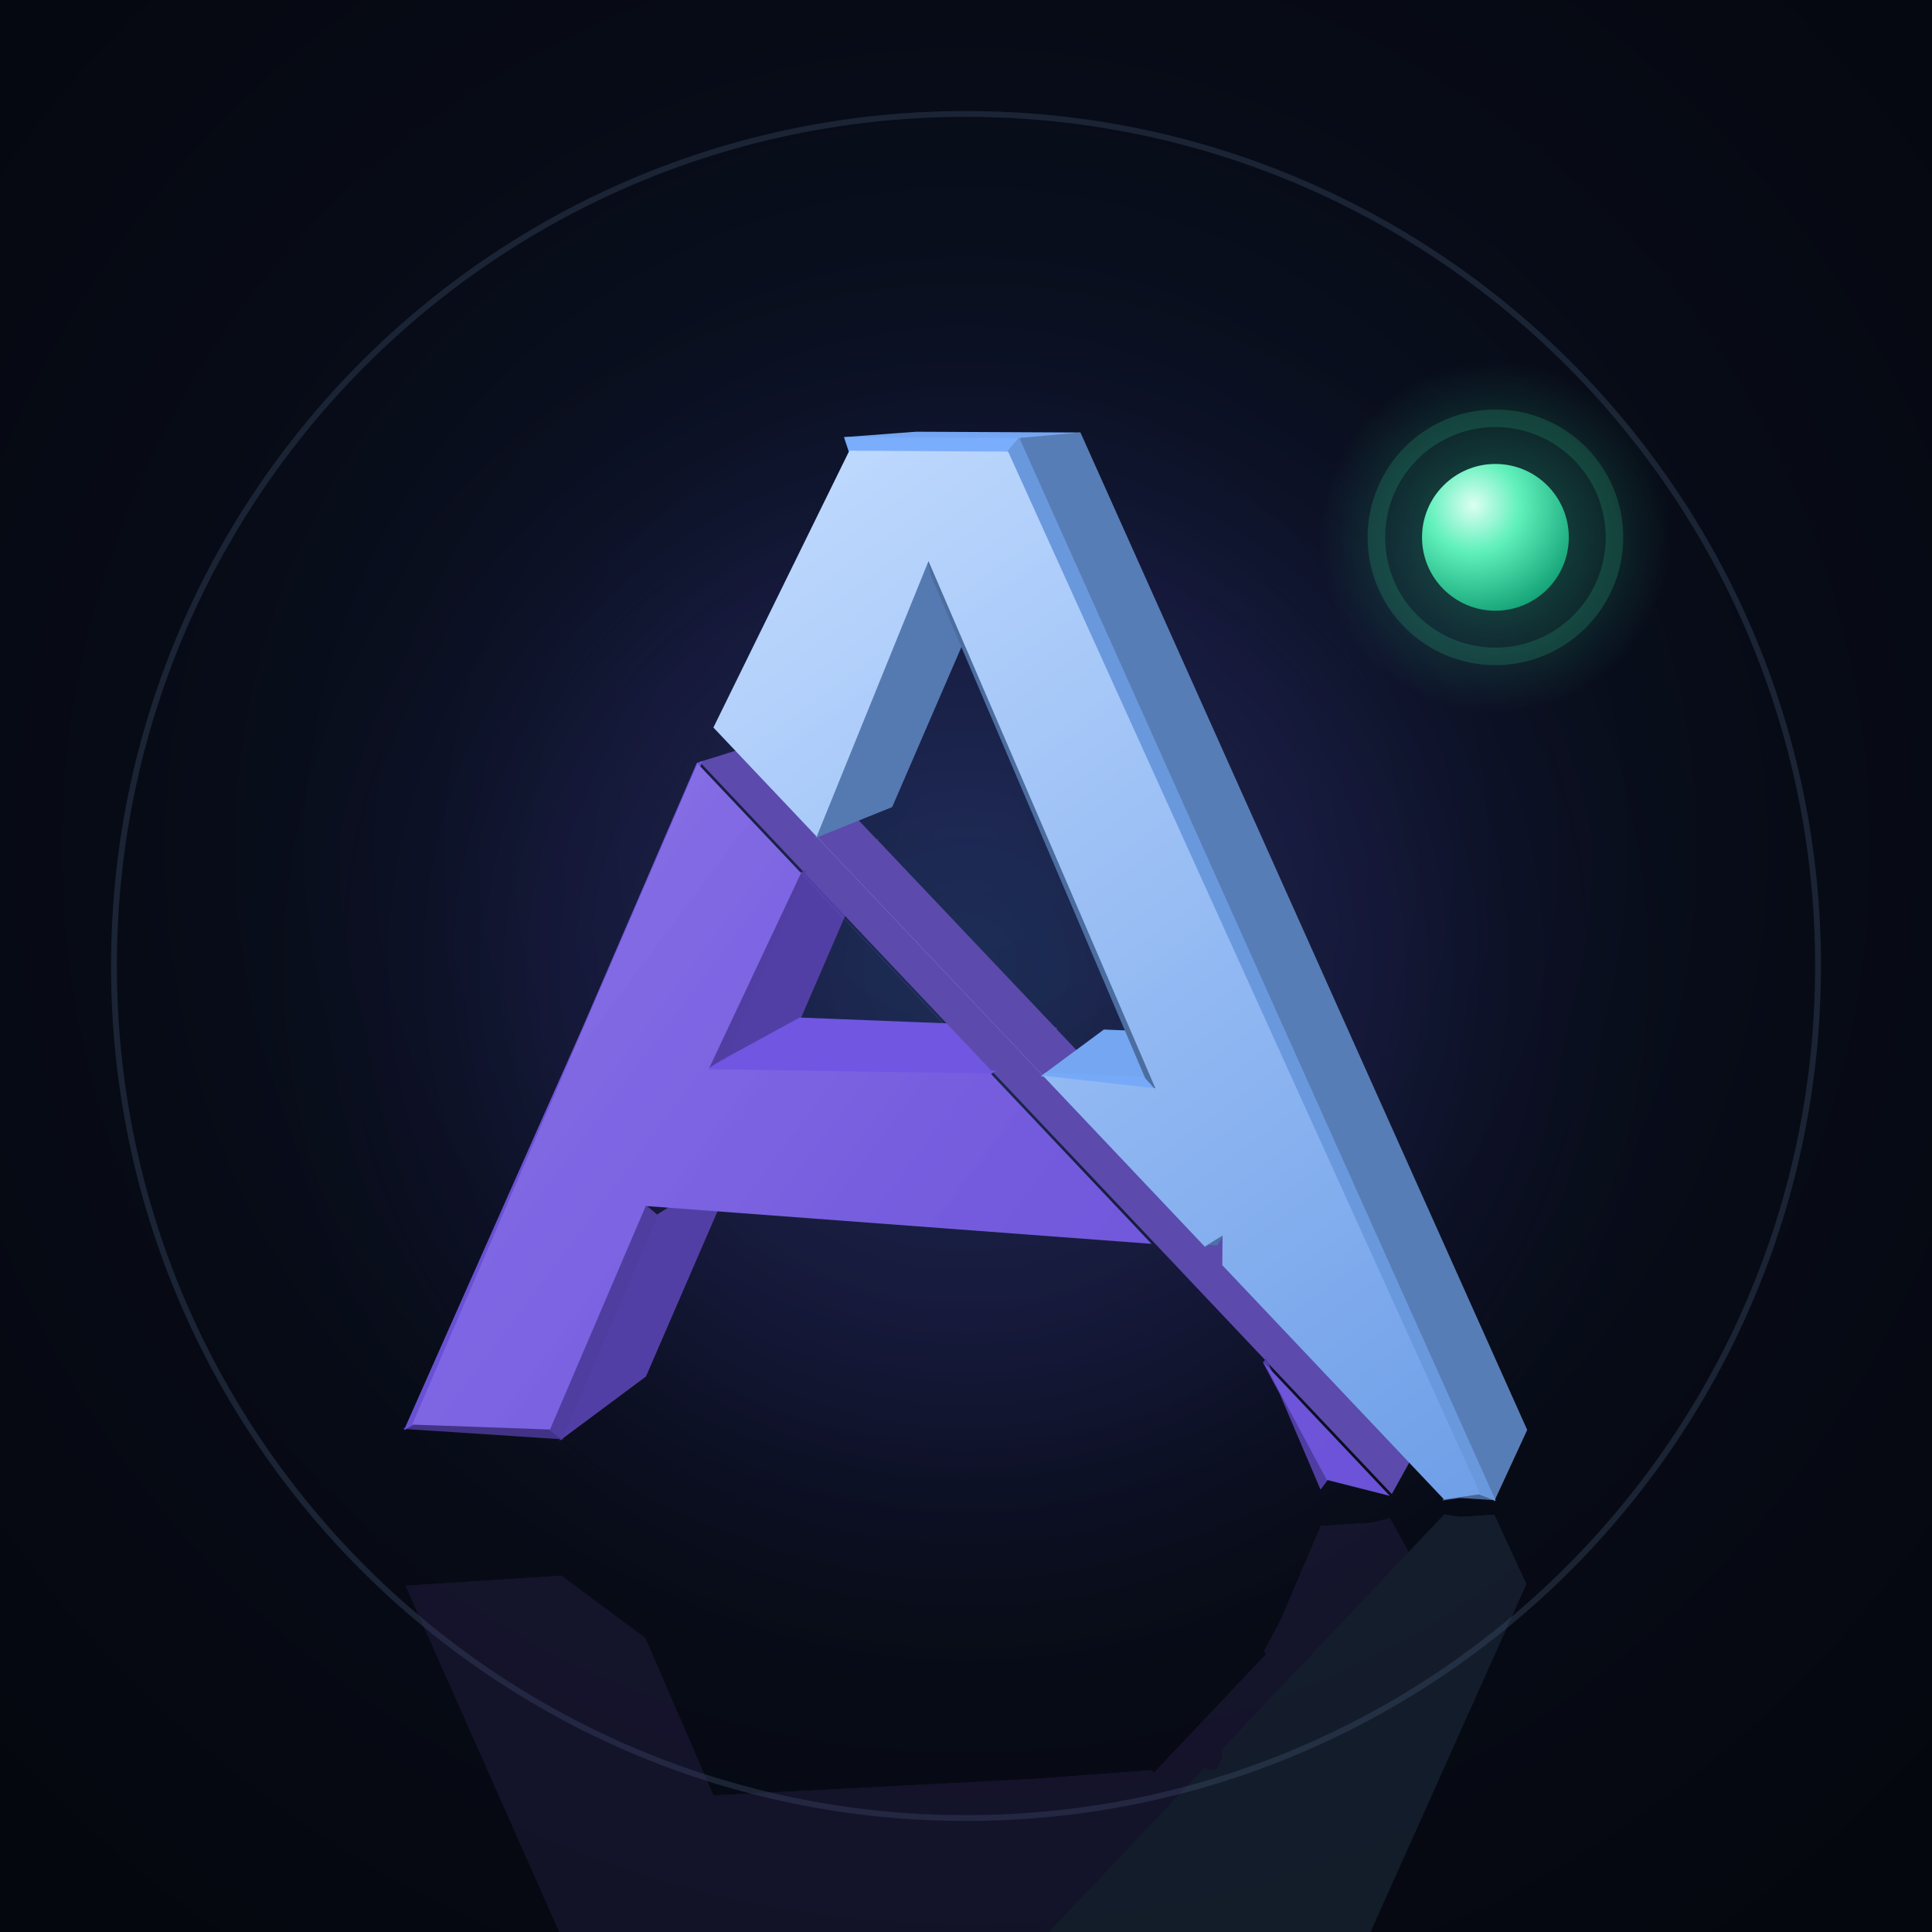
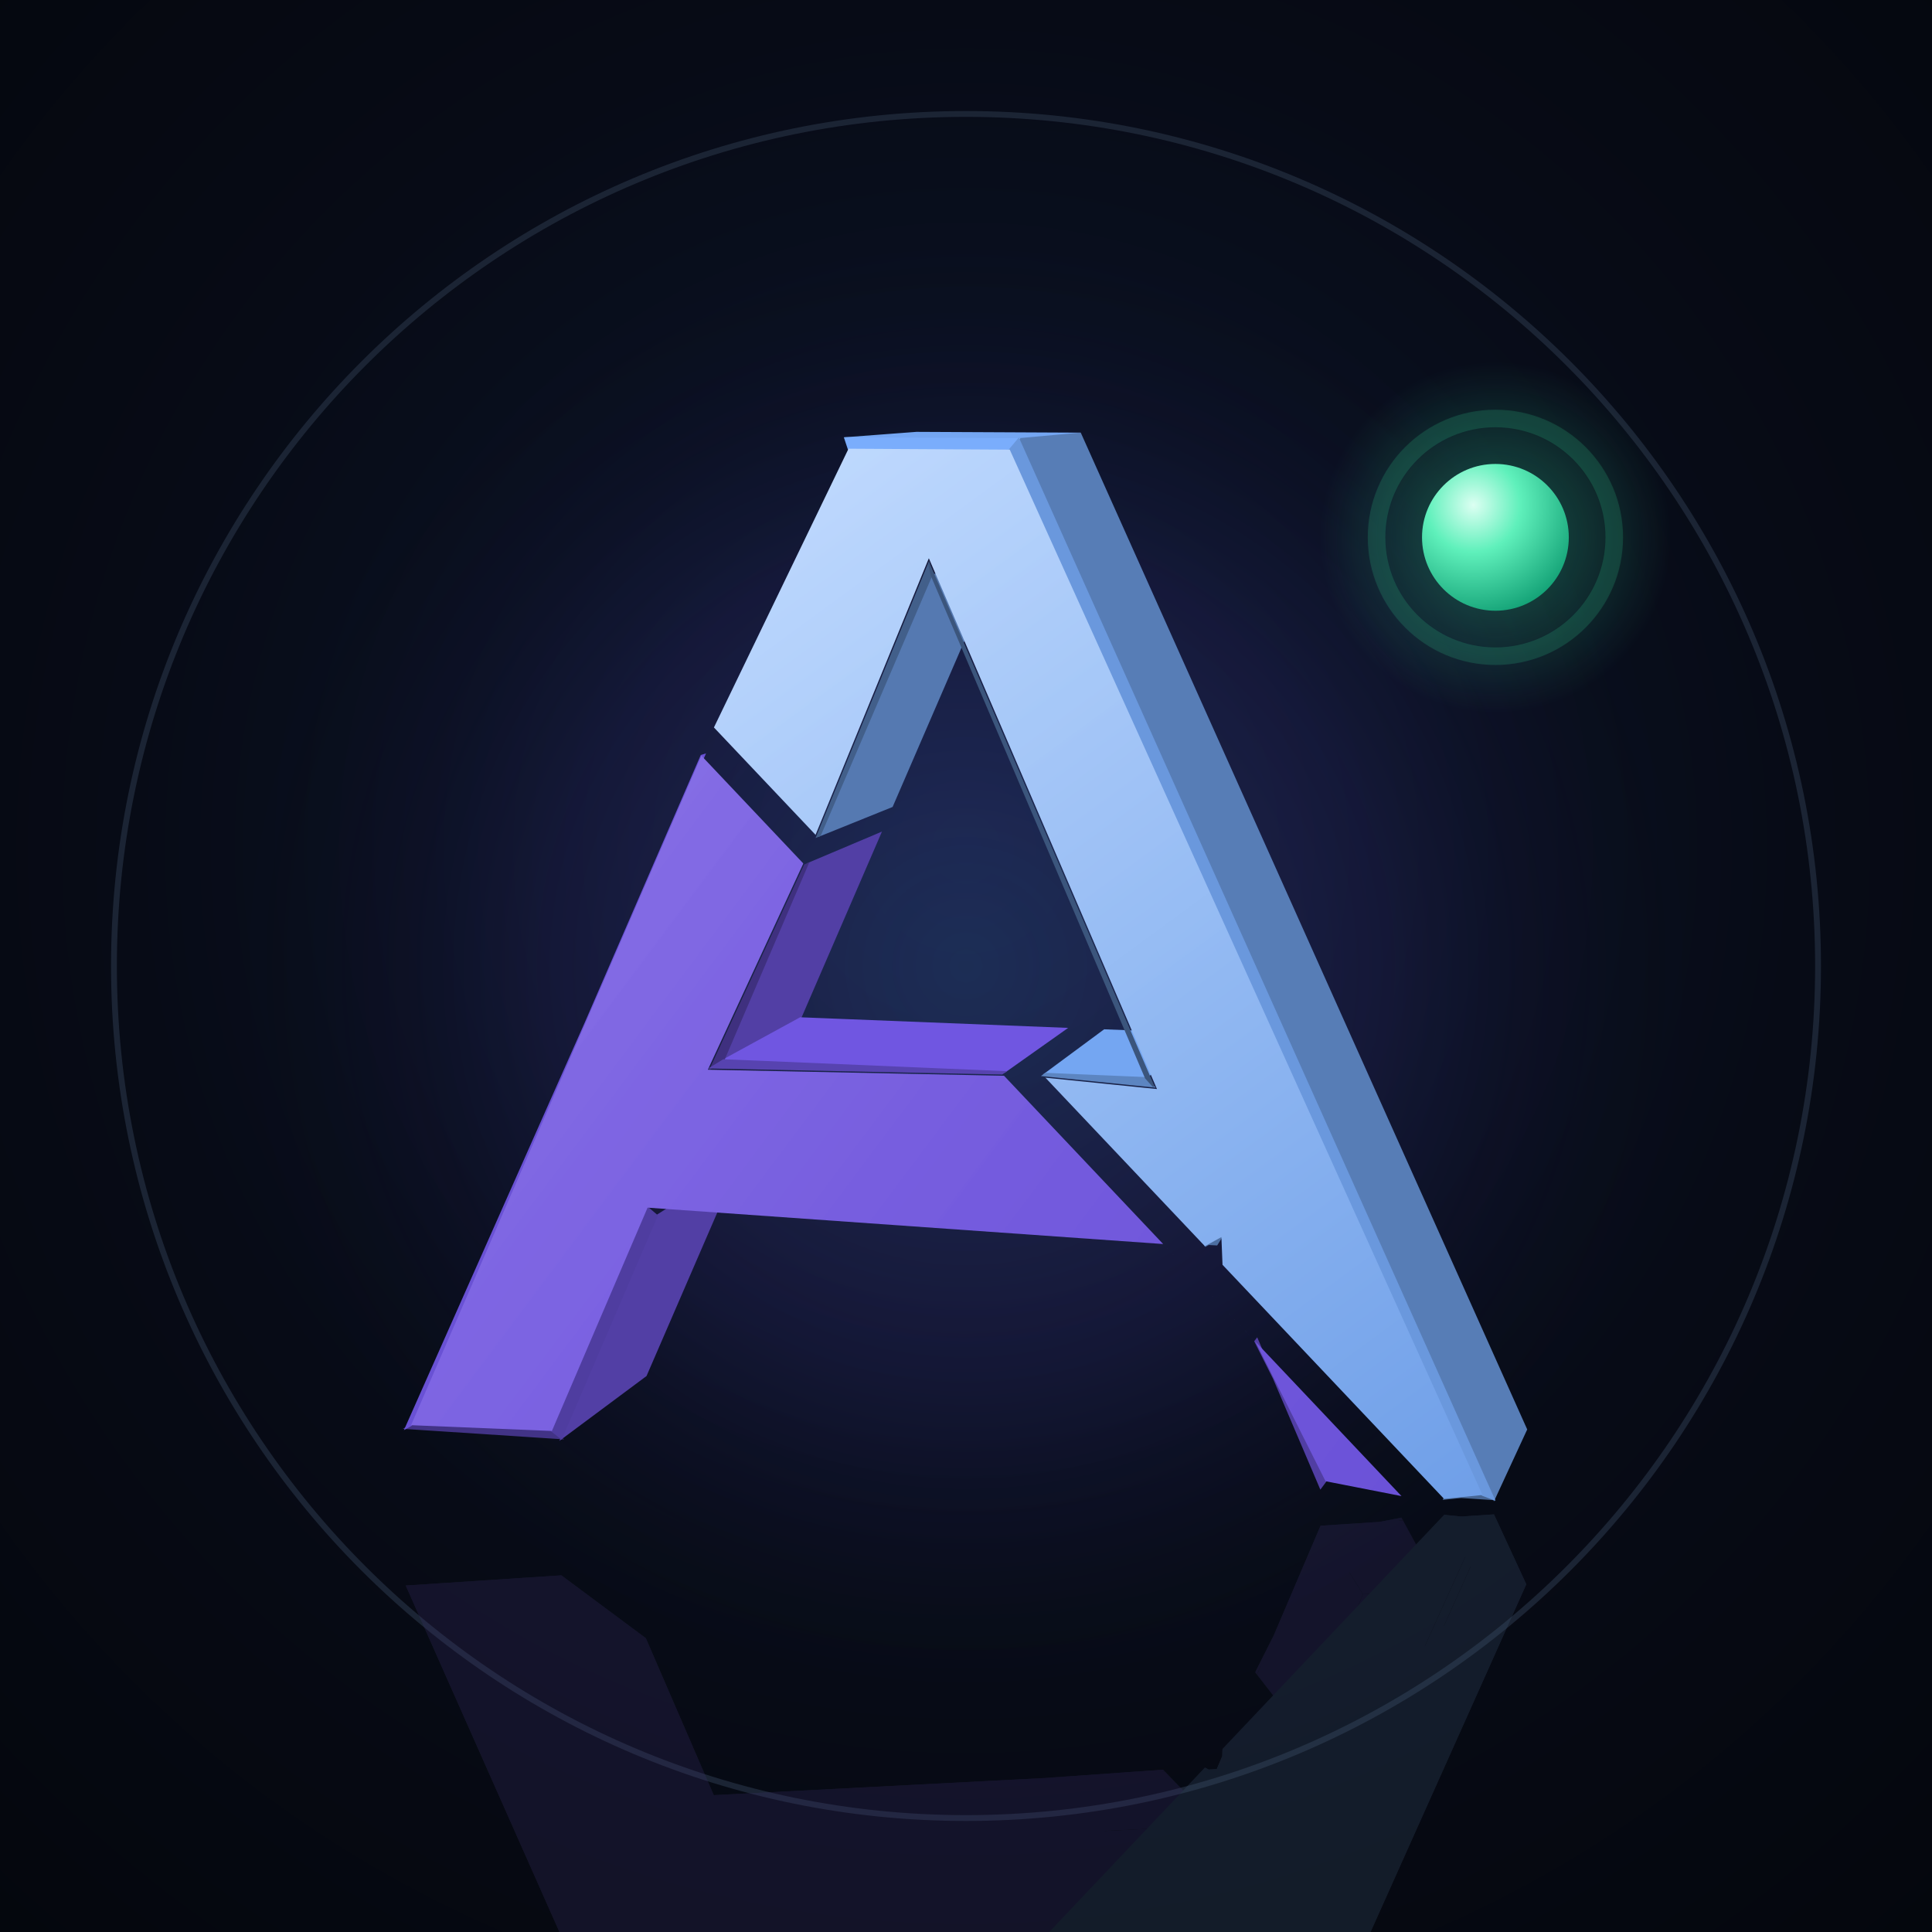
<svg xmlns="http://www.w3.org/2000/svg" width="1024" height="1024" viewBox="0 0 1024 1024">
  <defs>
    <radialGradient id="bgGrad" cx="0.5" cy="0.44" r="0.78">
      <stop offset="0" stop-color="#0d1730" />
      <stop offset="0.55" stop-color="#070b16" />
      <stop offset="1" stop-color="#04060c" />
    </radialGradient>
    <radialGradient id="halo" cx="0.5" cy="0.5" r="0.5">
      <stop offset="0" stop-color="#4f7bd6" stop-opacity="0.24" />
      <stop offset="0.55" stop-color="#7a5cff" stop-opacity="0.09" />
      <stop offset="1" stop-color="#000000" stop-opacity="0" />
    </radialGradient>
    <radialGradient id="dotG" cx="0.35" cy="0.28" r="0.80">
      <stop offset="0" stop-color="#dcfff2" />
      <stop offset="0.40" stop-color="#5ff0bb" />
      <stop offset="1" stop-color="#0f9d72" />
    </radialGradient>
    <radialGradient id="dotHalo" cx="0.5" cy="0.5" r="0.5">
      <stop offset="0.42" stop-color="#34d399" stop-opacity="0.22" />
      <stop offset="1" stop-color="#34d399" stop-opacity="0" />
    </radialGradient>
    <linearGradient id="fadeReflect" x1="0" y1="0" x2="0" y2="1">
      <stop offset="0" stop-color="#ffffff" stop-opacity="0.80" />
      <stop offset="0.45" stop-color="#ffffff" stop-opacity="0.16" />
      <stop offset="1" stop-color="#ffffff" stop-opacity="0" />
    </linearGradient>
    <mask id="fadeReflect">
      <rect width="1024" height="1024" fill="url(#fadeReflect)" />
    </mask>
-     <linearGradient id="fg20" gradientUnits="userSpaceOnUse" x1="218.4" y1="404.7" x2="736.6" y2="792.9">
+     <linearGradient id="fg17" gradientUnits="userSpaceOnUse" x1="217.9" y1="400.5" x2="742.8" y2="793.0">
      <stop offset="0" stop-color="#8168e6" />
      <stop offset="1" stop-color="#6b52d8" />
    </linearGradient>
-     <linearGradient id="sh20" gradientUnits="userSpaceOnUse" x1="218.4" y1="404.7" x2="622.6" y2="707.4">
+     <linearGradient id="sh17" gradientUnits="userSpaceOnUse" x1="217.9" y1="400.5" x2="627.3" y2="706.6">
      <stop offset="0" stop-color="#ffffff" stop-opacity="0.10" />
      <stop offset="0.38" stop-color="#ffffff" stop-opacity="0.03" />
      <stop offset="0.75" stop-color="#ffffff" stop-opacity="0" />
    </linearGradient>
-     <mask id="mh23">
+     <mask id="mh20">
      <rect width="1024" height="1024" fill="#ffffff" />
-       <path d="M524.98,568.96 L375.61,566.69 L424.57,462.73 Z" fill="#000000" />
+       <path d="M531.10,569.06 L376.89,565.90 L426.59,458.53 Z" fill="#000000" stroke="#000000" stroke-width="2.2" />
    </mask>
-     <linearGradient id="fg43" gradientUnits="userSpaceOnUse" x1="378.1" y1="238.9" x2="784.7" y2="794.7">
+     <linearGradient id="fg37" gradientUnits="userSpaceOnUse" x1="378.4" y1="237.8" x2="785.8" y2="794.4">
      <stop offset="0" stop-color="#bcd8ff" />
      <stop offset="1" stop-color="#6f9fe8" />
    </linearGradient>
-     <linearGradient id="sh43" gradientUnits="userSpaceOnUse" x1="378.1" y1="238.9" x2="695.2" y2="672.4">
+     <linearGradient id="sh37" gradientUnits="userSpaceOnUse" x1="378.4" y1="237.8" x2="696.1" y2="672.0">
      <stop offset="0" stop-color="#ffffff" stop-opacity="0.10" />
      <stop offset="0.38" stop-color="#ffffff" stop-opacity="0.03" />
      <stop offset="0.75" stop-color="#ffffff" stop-opacity="0" />
    </linearGradient>
    <mask id="mh0">
      <rect width="1024" height="1024" fill="#ffffff" />
-       <path d="M492.13,297.39 L612.39,576.82 L552.78,570.13 L432.85,443.43 Z" fill="#000000" />
+       <path d="M492.33,298.72 L611.47,575.93 L552.94,569.98 L433.09,443.36 Z" fill="#000000" stroke="#000000" stroke-width="2.2" />
    </mask>
  </defs>
  <rect width="1024" height="1024" fill="url(#bgGrad)" />
  <circle cx="512" cy="512" r="451.6" fill="none" stroke="#1b2434" stroke-width="3.1" />
  <circle cx="512" cy="512" r="409.6" fill="url(#halo)" />
  <g opacity="0.26">
    <g mask="url(#fadeReflect)">
-       <path d="M342.01,868.18 L263.79,872.98 L215.04,840.49 L297.55,835.10 Z" fill="#3a2f67" />
-       <path d="M390.33,979.83 L342.01,868.18 L297.55,835.10 L348.23,953.17 Z" fill="#3a2f67" />
-       <path d="M263.79,872.98 L413.08,1206.37 L371.65,1193.43 L215.04,840.49 Z" fill="#3a2f67" />
-       <path d="M757.76,842.70 L722.35,844.87 L695.12,908.79 L639.22,967.77 L390.33,979.83 L342.01,868.18 L263.79,872.98 L413.08,1206.37 Z M559.05,1052.36 L423.95,1057.71 L464.69,1151.91 Z" fill="#3a2f67" />
-       <path d="M291.53,839.80 L218.44,842.40 L215.04,840.49 L297.55,835.10 Z" fill="#3a2f67" />
-       <path d="M639.22,967.77 L390.33,979.83 L348.23,953.17 L611.66,939.56 Z" fill="#3a2f67" />
-       <path d="M423.95,1057.71 L464.69,1151.91 L426.40,1135.52 L383.55,1035.64 Z" fill="#3a2f67" />
-       <path d="M485.55,1368.20 L572.38,1367.77 L808.96,839.57 L784.74,841.05 L674.48,957.24 L670.65,966.25 L665.71,966.49 L421.10,1224.27 Z M528.68,1299.85 L635.34,1049.34 L585.21,1051.32 L472.54,1170.06 Z" fill="#3b506e" />
-       <path d="M559.05,1052.36 L423.95,1057.71 L383.55,1035.64 L526.54,1029.60 Z" fill="#3a2f67" />
-       <path d="M464.69,1151.91 L559.05,1052.36 L526.54,1029.60 L426.40,1135.52 Z" fill="#3a2f67" />
-       <path d="M585.21,1051.32 L472.54,1170.06 L434.66,1154.77 L554.25,1028.43 Z" fill="#3b506e" />
-       <path d="M342.27,958.26 L291.53,839.80 L297.55,835.10 L348.23,953.17 Z" fill="#3a2f67" />
-       <path d="M665.71,966.49 L421.10,1224.27 L380.08,1212.43 L639.75,938.11 Z" fill="#3b506e" />
-       <path d="M413.08,1206.37 L757.76,842.70 L737.60,806.35 L371.65,1193.43 Z" fill="#3a2f67" />
-       <path d="M421.10,1224.27 L485.55,1368.20 L447.93,1365.35 L380.08,1212.43 Z" fill="#3b506e" />
-       <path d="M218.44,842.40 L369.67,1192.81 L371.65,1193.43 L215.04,840.49 Z" fill="#3a2f67" />
-       <path d="M472.54,1170.06 L528.68,1299.85 L493.80,1292.62 L434.66,1154.77 Z" fill="#3b506e" />
-       <path d="M695.12,908.79 L639.22,967.77 L611.66,939.56 L671.04,876.75 Z" fill="#3a2f67" />
-       <path d="M635.34,1049.34 L585.21,1051.32 L554.25,1028.43 L607.39,1026.18 Z" fill="#3b506e" />
-       <path d="M722.35,844.87 L695.12,908.79 L671.04,876.75 L700.02,808.81 Z" fill="#3a2f67" />
-       <path d="M670.65,966.25 L665.71,966.49 L639.75,938.11 L644.99,937.84 Z" fill="#3b506e" />
-       <path d="M674.48,957.24 L670.65,966.25 L644.99,937.84 L649.07,928.26 Z" fill="#3b506e" />
-       <path d="M757.76,842.70 L722.35,844.87 L700.02,808.81 L737.60,806.35 Z" fill="#3a2f67" />
-       <path d="M784.74,841.05 L674.48,957.24 L649.07,928.26 L766.24,804.48 Z" fill="#3b506e" />
-       <path d="M528.68,1299.85 L635.34,1049.34 L607.39,1026.18 L493.80,1292.62 Z" fill="#3b506e" />
-       <path d="M808.96,839.57 L784.74,841.05 L766.24,804.48 L791.96,802.80 Z" fill="#3b506e" />
-       <path d="M485.55,1368.20 L572.38,1367.77 L539.99,1364.87 L447.93,1365.35 Z" fill="#3b506e" />
-       <path d="M572.38,1367.77 L808.96,839.57 L791.96,802.80 L539.99,1364.87 Z" fill="#3b506e" />
-       <path d="M610.35,938.21 L342.27,958.26 L348.23,953.17 L611.66,939.56 Z" fill="#3a2f67" />
-       <path d="M375.61,1030.78 L424.57,1134.73 L426.40,1135.52 L383.55,1035.64 Z" fill="#3a2f67" />
-       <path d="M524.98,1028.51 L375.61,1030.78 L383.55,1035.64 L526.54,1029.60 Z" fill="#3a2f67" />
-       <path d="M378.12,1211.86 L450.18,1358.60 L447.93,1365.35 L380.08,1212.43 Z" fill="#3b506e" />
-       <path d="M432.85,1154.04 L492.13,1300.07 L493.80,1292.62 L434.66,1154.77 Z" fill="#3b506e" />
-       <path d="M612.39,1020.64 L552.78,1027.33 L554.25,1028.43 L607.39,1026.18 Z" fill="#3b506e" />
-       <path d="M703.20,813.10 L669.89,875.22 L671.04,876.75 L700.02,808.81 Z" fill="#3a2f67" />
-       <path d="M647.97,942.62 L638.51,936.75 L639.75,938.11 L644.99,937.84 Z" fill="#3b506e" />
-       <path d="M647.86,926.88 L647.97,942.62 L644.99,937.84 L649.07,928.26 Z" fill="#3b506e" />
-       <path d="M736.64,804.62 L703.20,813.10 L700.02,808.81 L737.60,806.35 Z" fill="#3a2f67" />
-       <path d="M492.13,1300.07 L612.39,1020.64 L607.39,1026.18 L493.80,1292.62 Z" fill="#3b506e" />
-       <path d="M736.64,804.62 L703.20,813.10 L669.89,875.22 L610.35,938.21 L342.27,958.26 L291.53,839.80 L218.44,842.40 L369.67,1192.81 Z M524.98,1028.51 L375.61,1030.78 L424.57,1134.73 Z" fill="#3a2f67" />
-       <path d="M784.65,805.54 L765.36,802.73 L766.24,804.48 L791.96,802.80 Z" fill="#3b506e" />
-       <path d="M450.18,1358.60 L534.33,1358.09 L539.99,1364.87 L447.93,1365.35 Z" fill="#3b506e" />
-       <path d="M534.33,1358.09 L784.65,805.54 L791.96,802.80 L539.99,1364.87 Z" fill="#3b506e" />
-       <path d="M450.18,1358.60 L534.33,1358.09 L784.65,805.54 L765.36,802.73 L647.86,926.88 L647.97,942.62 L638.51,936.75 L378.12,1211.86 Z M492.13,1300.07 L612.39,1020.64 L552.78,1027.33 L432.85,1154.04 Z" fill="#3b506e" />
+       <path d="M342.31,868.29 L264.15,873.08 L215.04,840.36 L297.53,834.97 Z" fill="#3a2f67" />
+       <path d="M390.60,979.87 L342.31,868.29 L297.53,834.97 L348.20,953.02 Z" fill="#3a2f67" />
+       <path d="M264.15,873.08 L415.05,1210.09 L373.40,1197.29 L215.04,840.36 Z" fill="#3a2f67" />
+       <path d="M763.56,842.48 L722.41,845.00 L690.78,919.25 L644.99,967.54 L390.60,979.87 L342.31,868.29 L264.15,873.08 L415.05,1210.09 Z M564.80,1052.13 L424.20,1057.70 L466.60,1155.72 Z" fill="#3a2f67" />
+       <path d="M292.52,838.88 L217.87,841.95 L215.04,840.36 L297.53,834.97 Z" fill="#3a2f67" />
+       <path d="M644.99,967.54 L390.60,979.87 L348.20,953.02 L617.58,939.09 Z" fill="#3a2f67" />
+       <path d="M424.20,1057.70 L466.60,1155.72 L428.11,1139.44 L383.50,1035.47 Z" fill="#3a2f67" />
+       <path d="M485.76,1367.99 L572.53,1367.56 L808.96,839.70 L784.76,841.18 L674.57,957.30 L670.74,966.30 L665.81,966.54 L421.35,1224.15 Z M528.86,1299.68 L635.45,1049.33 L585.36,1051.32 L472.76,1169.97 Z" fill="#3b506e" />
+       <path d="M564.80,1052.13 L424.20,1057.70 L383.50,1035.47 L532.39,1029.17 Z" fill="#3a2f67" />
+       <path d="M343.23,957.25 L292.52,838.88 L297.53,834.97 L348.20,953.02 Z" fill="#3a2f67" />
+       <path d="M421.35,1224.15 L485.76,1367.99 L447.87,1365.12 L380.03,1212.22 Z" fill="#3b506e" />
+       <path d="M217.87,841.95 L371.76,1196.78 L373.40,1197.29 L215.04,840.36 Z" fill="#3a2f67" />
+       <path d="M472.76,1169.97 L528.86,1299.68 L493.73,1292.40 L434.60,1154.57 Z" fill="#3b506e" />
+       <path d="M635.45,1049.33 L585.36,1051.32 L554.17,1028.25 L607.30,1026.01 Z" fill="#3b506e" />
+       <path d="M722.41,845.00 L690.78,919.25 L666.24,887.63 L699.92,808.67 Z" fill="#3a2f67" />
+       <path d="M670.74,966.30 L665.81,966.54 L639.66,937.95 L644.89,937.68 Z" fill="#3b506e" />
+       <path d="M674.57,957.30 L670.74,966.30 L644.89,937.68 L648.97,928.10 Z" fill="#3b506e" />
+       <path d="M763.56,842.48 L722.41,845.00 L699.92,808.67 L743.61,805.82 Z" fill="#3a2f67" />
+       <path d="M528.86,1299.68 L635.45,1049.33 L607.30,1026.01 L493.73,1292.40 Z" fill="#3b506e" />
+       <path d="M808.96,839.70 L784.76,841.18 L766.12,804.34 L791.84,802.66 Z" fill="#3b506e" />
+       <path d="M485.76,1367.99 L572.53,1367.56 L539.90,1364.64 L447.87,1365.12 Z" fill="#3b506e" />
+       <path d="M572.53,1367.56 L808.96,839.70 L791.84,802.66 L539.90,1364.64 Z" fill="#3b506e" />
+       <path d="M616.49,937.97 L343.23,957.25 L348.20,953.02 L617.58,939.09 Z" fill="#3a2f67" />
+       <path d="M376.89,1031.42 L426.59,1138.80 L428.11,1139.44 L383.50,1035.47 Z" fill="#3a2f67" />
+       <path d="M531.10,1028.27 L376.89,1031.42 L383.50,1035.47 L532.39,1029.17 Z" fill="#3a2f67" />
+       <path d="M378.40,1211.75 L449.74,1359.50 L447.87,1365.12 L380.03,1212.22 Z" fill="#3b506e" />
+       <path d="M433.09,1153.97 L492.33,1298.61 L493.73,1292.40 L434.60,1154.57 Z" fill="#3b506e" />
+       <path d="M611.47,1021.39 L552.94,1027.34 L554.17,1028.25 L607.30,1026.01 Z" fill="#3b506e" />
+       <path d="M702.56,812.25 L665.27,886.39 L666.24,887.63 L699.92,808.67 Z" fill="#3a2f67" />
+       <path d="M647.37,941.66 L638.62,936.82 L639.66,937.95 L644.89,937.68 Z" fill="#3b506e" />
+       <path d="M647.96,926.95 L647.37,941.66 L644.89,937.68 L648.97,928.10 Z" fill="#3b506e" />
+       <path d="M742.82,804.37 L702.56,812.25 L699.92,808.67 L743.61,805.82 Z" fill="#3a2f67" />
+       <path d="M492.33,1298.61 L611.47,1021.39 L607.30,1026.01 L493.73,1292.40 Z" fill="#3b506e" />
+       <path d="M742.82,804.37 L702.56,812.25 L665.27,886.39 L616.49,937.97 L343.23,957.25 L292.52,838.88 L217.87,841.95 L371.76,1196.78 Z M531.10,1028.27 L376.89,1031.42 L426.59,1138.80 Z" fill="#3a2f67" />
+       <path d="M785.75,804.94 L765.39,802.89 L766.12,804.34 L791.84,802.66 Z" fill="#3b506e" />
+       <path d="M449.74,1359.50 L535.19,1358.99 L539.90,1364.64 L447.87,1365.12 Z" fill="#3b506e" />
+       <path d="M535.19,1358.99 L785.75,804.94 L791.84,802.66 L539.90,1364.64 Z" fill="#3b506e" />
+       <path d="M449.74,1359.50 L535.19,1358.99 L785.75,804.94 L765.39,802.89 L647.96,926.95 L647.37,941.66 L638.62,936.82 L378.40,1211.75 Z M492.33,1298.61 L611.47,1021.39 L552.94,1027.34 L433.09,1153.97 Z" fill="#3b506e" />
    </g>
  </g>
-   <path d="M390.33,617.64 L342.01,729.29 L297.55,762.37 L348.23,644.29 Z" fill="#523fa5" stroke="#523fa5" stroke-width="0.9" />
-   <path d="M291.53,757.67 L218.44,755.07 L215.04,756.98 L297.55,762.37 Z" fill="#423386" stroke="#423386" stroke-width="0.9" />
-   <path d="M423.95,539.76 L464.69,445.56 L426.40,461.95 L383.55,561.83 Z" fill="#523fa5" stroke="#523fa5" stroke-width="0.9" />
-   <path d="M559.05,545.11 L423.95,539.76 L383.55,561.83 L526.54,567.87 Z" fill="#7056e1" stroke="#7056e1" stroke-width="0.9" />
-   <path d="M464.69,445.56 L559.05,545.11 L526.54,567.87 L426.40,461.95 Z" fill="#5c4aad" stroke="#5c4aad" stroke-width="0.9" />
-   <path d="M342.27,639.21 L291.53,757.67 L297.55,762.37 L348.23,644.29 Z" fill="#4f3da0" stroke="#4f3da0" stroke-width="0.9" />
-   <path d="M413.08,391.10 L757.76,754.76 L737.60,791.12 L371.65,404.04 Z" fill="#5c4aad" stroke="#5c4aad" stroke-width="0.9" />
-   <path d="M218.44,755.07 L369.67,404.66 L371.65,404.04 L215.04,756.98 Z" fill="#6951d4" stroke="#6951d4" stroke-width="0.9" />
-   <path d="M375.61,566.69 L424.57,462.73 L426.40,461.95 L383.55,561.83 Z" fill="#513ea3" stroke="#513ea3" stroke-width="0.9" />
-   <path d="M524.98,568.96 L375.61,566.69 L383.55,561.83 L526.54,567.87 Z" fill="#7056e2" stroke="#7056e2" stroke-width="0.9" />
-   <path d="M703.20,784.36 L669.89,722.25 L671.04,720.71 L700.02,788.66 Z" fill="#503da2" stroke="#503da2" stroke-width="0.9" />
-   <path d="M736.64,792.85 L703.20,784.36 L669.89,722.25 L610.35,659.26 L342.27,639.21 L291.53,757.67 L218.44,755.07 L369.67,404.66 Z" fill="url(#fg20)" mask="url(#mh23)" />
-   <path d="M736.64,792.85 L703.20,784.36 L669.89,722.25 L610.35,659.26 L342.27,639.21 L291.53,757.67 L218.44,755.07 L369.67,404.66 Z" fill="url(#sh20)" mask="url(#mh23)" />
-   <path d="M472.54,427.41 L528.68,297.62 L493.80,304.84 L434.66,442.70 Z" fill="#5579b1" stroke="#5579b1" stroke-width="0.9" />
-   <path d="M635.34,548.13 L585.21,546.14 L554.25,569.04 L607.39,571.28 Z" fill="#74a6f2" stroke="#74a6f2" stroke-width="0.9" />
-   <path d="M485.55,229.27 L572.38,229.69 L539.99,232.60 L447.93,232.11 Z" fill="#74a6f2" stroke="#74a6f2" stroke-width="0.9" />
-   <path d="M572.38,229.69 L808.96,757.90 L791.96,794.67 L539.99,232.60 Z" fill="#577db6" stroke="#577db6" stroke-width="0.9" />
-   <path d="M432.85,443.43 L492.13,297.39 L493.80,304.84 L434.66,442.70 Z" fill="#557ab1" stroke="#557ab1" stroke-width="0.9" />
-   <path d="M612.39,576.82 L552.78,570.13 L554.25,569.04 L607.39,571.28 Z" fill="#76aaf8" stroke="#76aaf8" stroke-width="0.9" />
-   <path d="M647.97,654.85 L638.51,660.72 L639.75,659.36 L644.99,659.63 Z" fill="#4e70a3" stroke="#4e70a3" stroke-width="0.9" />
-   <path d="M492.13,297.39 L612.39,576.82 L607.39,571.28 L493.80,304.84 Z" fill="#4c6d9f" stroke="#4c6d9f" stroke-width="0.9" />
-   <path d="M784.65,791.93 L765.36,794.73 L766.24,792.99 L791.96,794.67 Z" fill="#486796" stroke="#486796" stroke-width="0.9" />
-   <path d="M450.18,238.87 L534.33,239.37 L539.99,232.60 L447.93,232.11 Z" fill="#7aadfc" stroke="#7aadfc" stroke-width="0.9" />
-   <path d="M534.33,239.37 L784.65,791.93 L791.96,794.67 L539.99,232.60 Z" fill="#6a98dd" stroke="#6a98dd" stroke-width="0.9" />
-   <path d="M450.18,238.87 L534.33,239.37 L784.65,791.93 L765.36,794.73 L647.86,670.59 L647.97,654.85 L638.51,660.72 L378.12,385.60 Z" fill="url(#fg43)" mask="url(#mh0)" />
-   <path d="M450.18,238.87 L534.33,239.37 L784.65,791.93 L765.36,794.73 L647.86,670.59 L647.97,654.85 L638.51,660.72 L378.12,385.60 Z" fill="url(#sh43)" mask="url(#mh0)" />
+   <path d="M390.60,617.45 L342.31,729.03 L297.53,762.35 L348.20,644.31 Z" fill="#523fa5" stroke="#523fa5" stroke-width="0.9" />
+   <path d="M292.52,758.44 L217.87,755.38 L215.04,756.96 L297.53,762.35 Z" fill="#423386" stroke="#423386" stroke-width="0.9" />
+   <path d="M424.20,539.63 L466.60,441.61 L428.11,457.88 L383.50,561.86 Z" fill="#523fa5" stroke="#523fa5" stroke-width="0.9" />
+   <path d="M564.80,545.20 L424.20,539.63 L383.50,561.86 L532.39,568.15 Z" fill="#7056e1" stroke="#7056e1" stroke-width="0.9" />
+   <path d="M343.23,640.08 L292.52,758.44 L297.53,762.35 L348.20,644.31 Z" fill="#4f3da0" stroke="#4f3da0" stroke-width="0.9" />
+   <path d="M217.87,755.38 L371.76,400.54 L373.40,400.04 L215.04,756.96 Z" fill="#6951d4" stroke="#6951d4" stroke-width="0.9" />
+   <path d="M376.89,565.90 L426.59,458.53 L428.11,457.88 L383.50,561.86 Z" fill="#3f307f" stroke="#3f307f" stroke-width="0.9" />
+   <path d="M531.10,569.06 L376.89,565.90 L383.50,561.86 L532.39,568.15 Z" fill="#5743b0" stroke="#5743b0" stroke-width="0.9" />
+   <path d="M702.56,785.08 L665.27,710.94 L666.24,709.69 L699.92,788.65 Z" fill="#513ea3" stroke="#513ea3" stroke-width="0.9" />
+   <path d="M742.82,792.96 L702.56,785.08 L665.27,710.94 L616.49,659.36 L343.23,640.08 L292.52,758.44 L217.87,755.38 L371.76,400.54 Z" fill="url(#fg17)" mask="url(#mh20)" />
+   <path d="M742.82,792.96 L702.56,785.08 L665.27,710.94 L616.49,659.36 L343.23,640.08 L292.52,758.44 L217.87,755.38 L371.76,400.54 Z" fill="url(#sh17)" mask="url(#mh20)" />
+   <path d="M472.76,427.35 L528.86,297.65 L493.73,304.92 L434.60,442.75 Z" fill="#5579b1" stroke="#5579b1" stroke-width="0.9" />
+   <path d="M635.45,547.99 L585.36,546.01 L554.17,569.07 L607.30,571.32 Z" fill="#74a6f2" stroke="#74a6f2" stroke-width="0.9" />
+   <path d="M485.76,229.34 L572.53,229.76 L539.90,232.69 L447.87,232.20 Z" fill="#74a6f2" stroke="#74a6f2" stroke-width="0.9" />
+   <path d="M572.53,229.76 L808.96,757.63 L791.84,794.66 L539.90,232.69 Z" fill="#577db6" stroke="#577db6" stroke-width="0.9" />
+   <path d="M433.09,443.36 L492.33,298.72 L493.73,304.92 L434.60,442.75 Z" fill="#425f8a" stroke="#425f8a" stroke-width="0.9" />
+   <path d="M611.47,575.93 L552.94,569.98 L554.17,569.07 L607.30,571.32 Z" fill="#5c85c1" stroke="#5c85c1" stroke-width="0.9" />
+   <path d="M647.37,655.67 L638.62,660.51 L639.66,659.38 L644.89,659.65 Z" fill="#4d6fa2" stroke="#4d6fa2" stroke-width="0.9" />
+   <path d="M492.33,298.72 L611.47,575.93 L607.30,571.32 L493.73,304.92 Z" fill="#3b557c" stroke="#3b557c" stroke-width="0.9" />
+   <path d="M785.75,792.38 L765.39,794.44 L766.12,792.98 L791.84,794.66 Z" fill="#476694" stroke="#476694" stroke-width="0.9" />
+   <path d="M449.74,237.83 L535.19,238.33 L539.90,232.69 L447.87,232.20 Z" fill="#7aadfc" stroke="#7aadfc" stroke-width="0.9" />
+   <path d="M535.19,238.33 L785.75,792.38 L791.84,794.66 L539.90,232.69 Z" fill="#6a98dd" stroke="#6a98dd" stroke-width="0.9" />
+   <path d="M449.74,237.83 L535.19,238.33 L785.75,792.38 L765.39,794.44 L647.96,670.37 L647.37,655.67 L638.62,660.51 L378.40,385.57 Z" fill="url(#fg37)" mask="url(#mh0)" />
+   <path d="M449.74,237.83 L535.19,238.33 L785.75,792.38 L765.39,794.44 L647.96,670.37 L647.37,655.67 L638.62,660.51 L378.40,385.57 Z" fill="url(#sh37)" mask="url(#mh0)" />
  <circle cx="792.6" cy="284.8" r="93.4" fill="url(#dotHalo)" />
  <circle cx="792.6" cy="284.8" r="38.9" fill="url(#dotG)" />
-   <circle cx="792.6" cy="284.8" r="63.1" fill="none" stroke="#34d399" stroke-opacity="0.18" stroke-width="9.3" />
+   <circle cx="792.6" cy="284.8" r="63.0" fill="none" stroke="#34d399" stroke-opacity="0.18" stroke-width="9.3" />
</svg>
